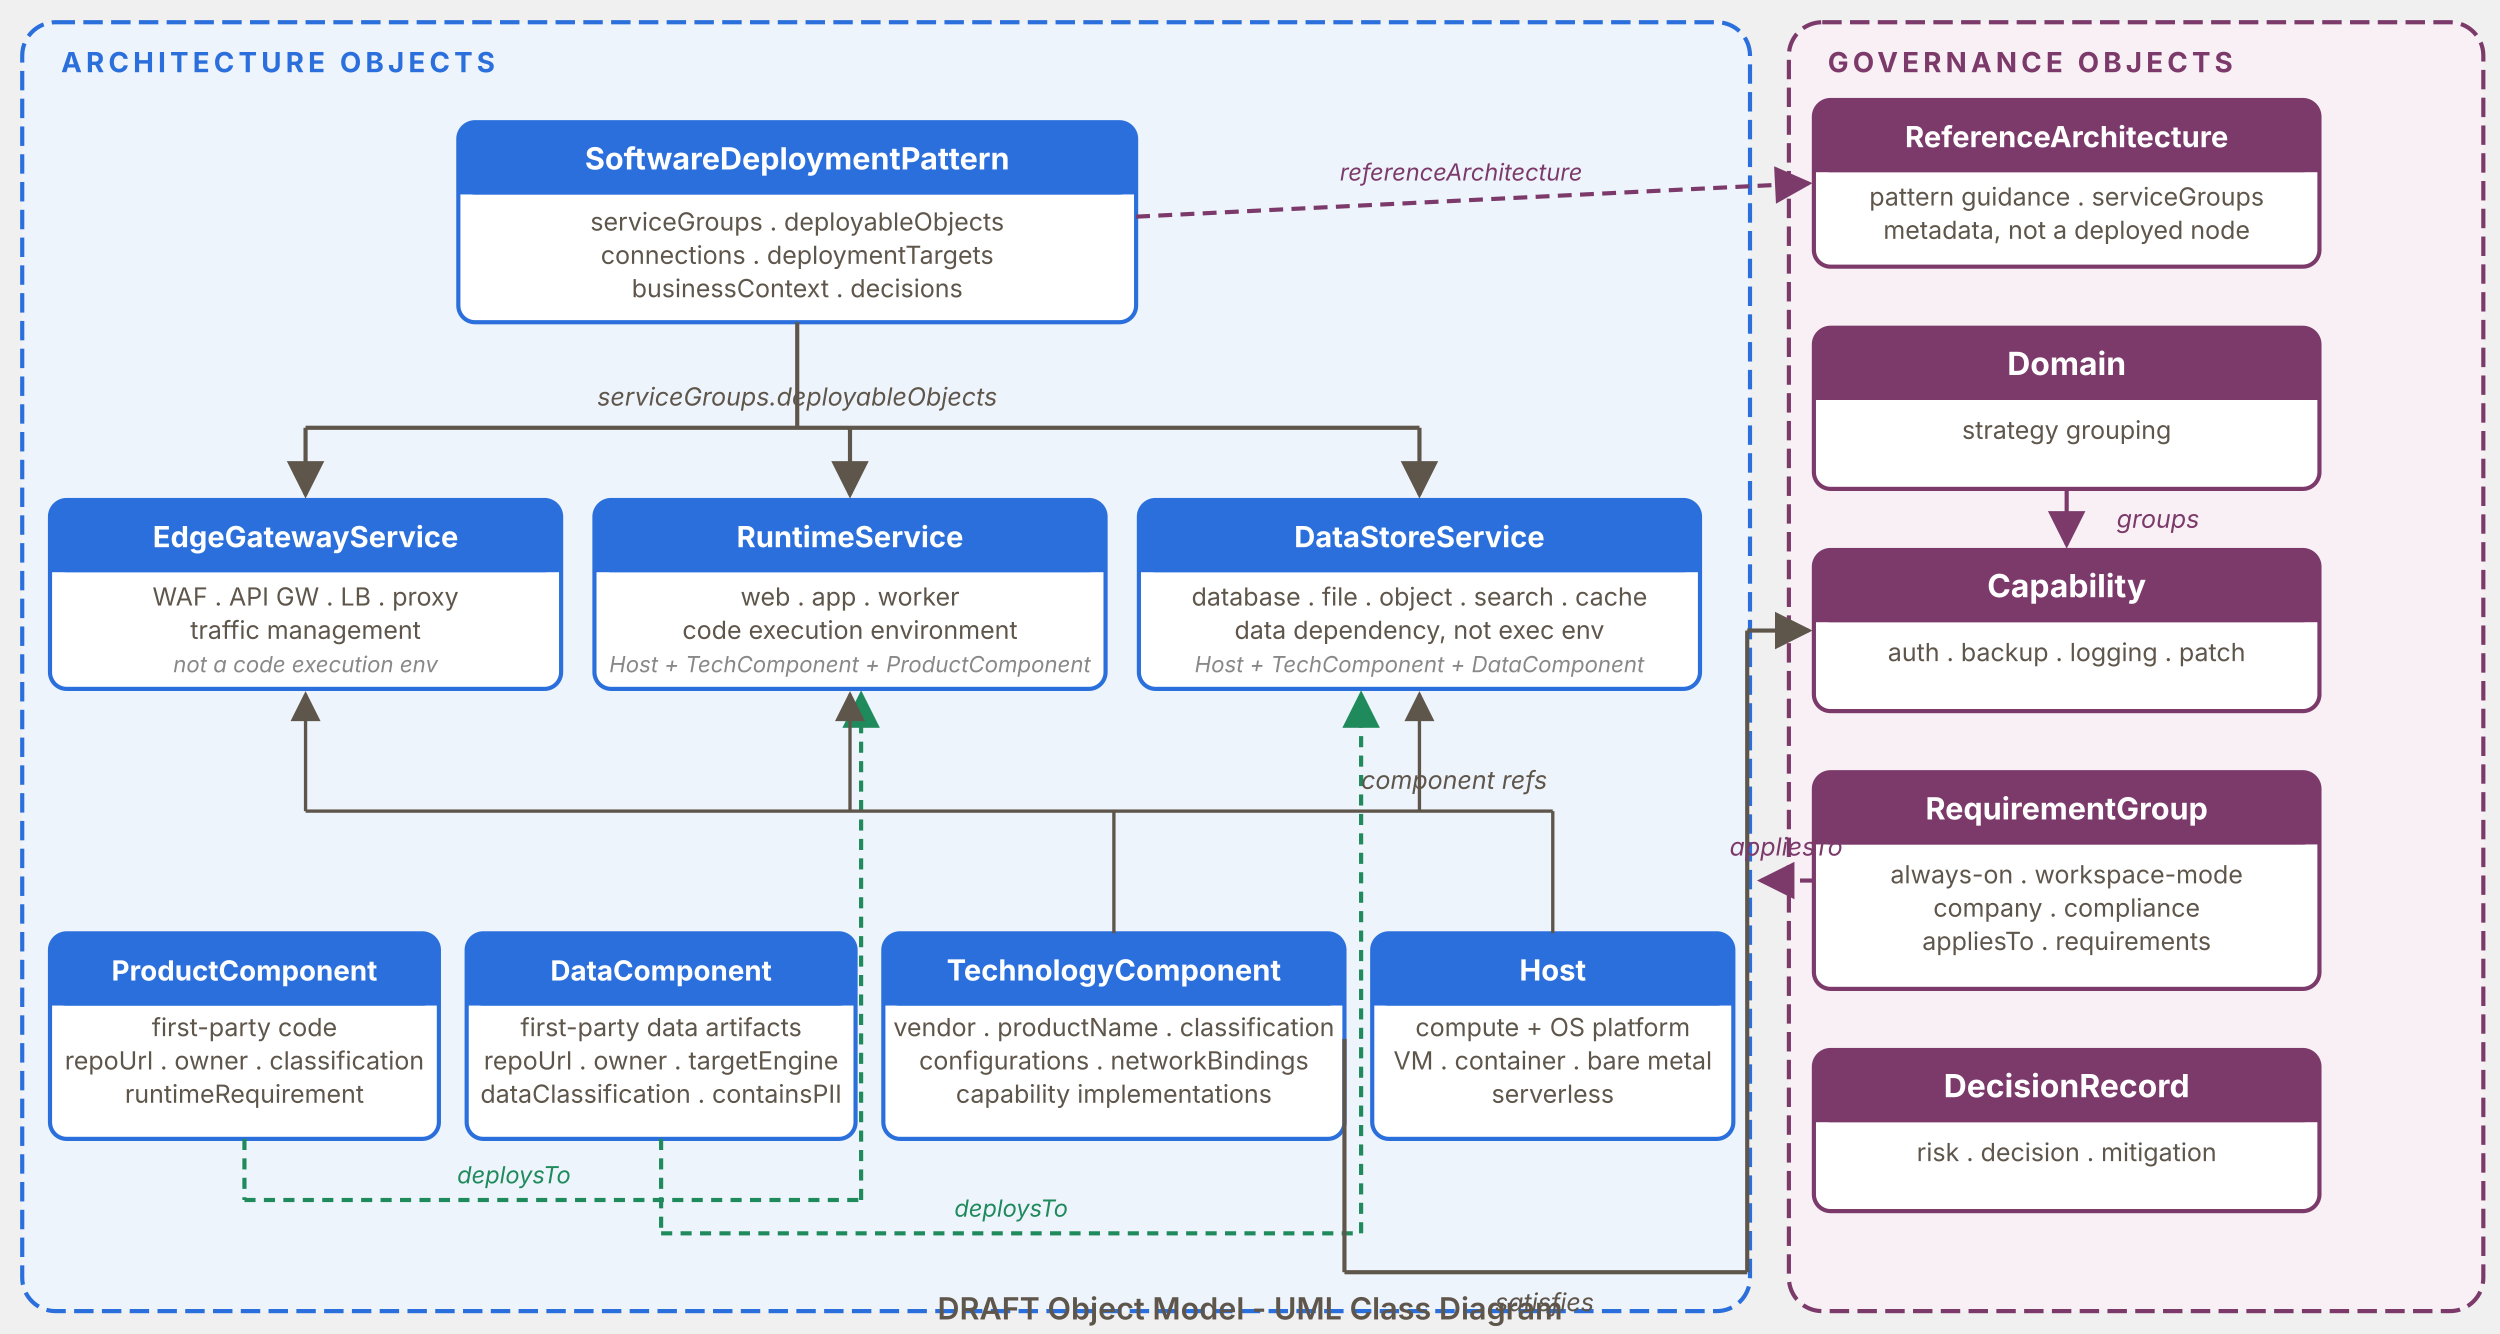
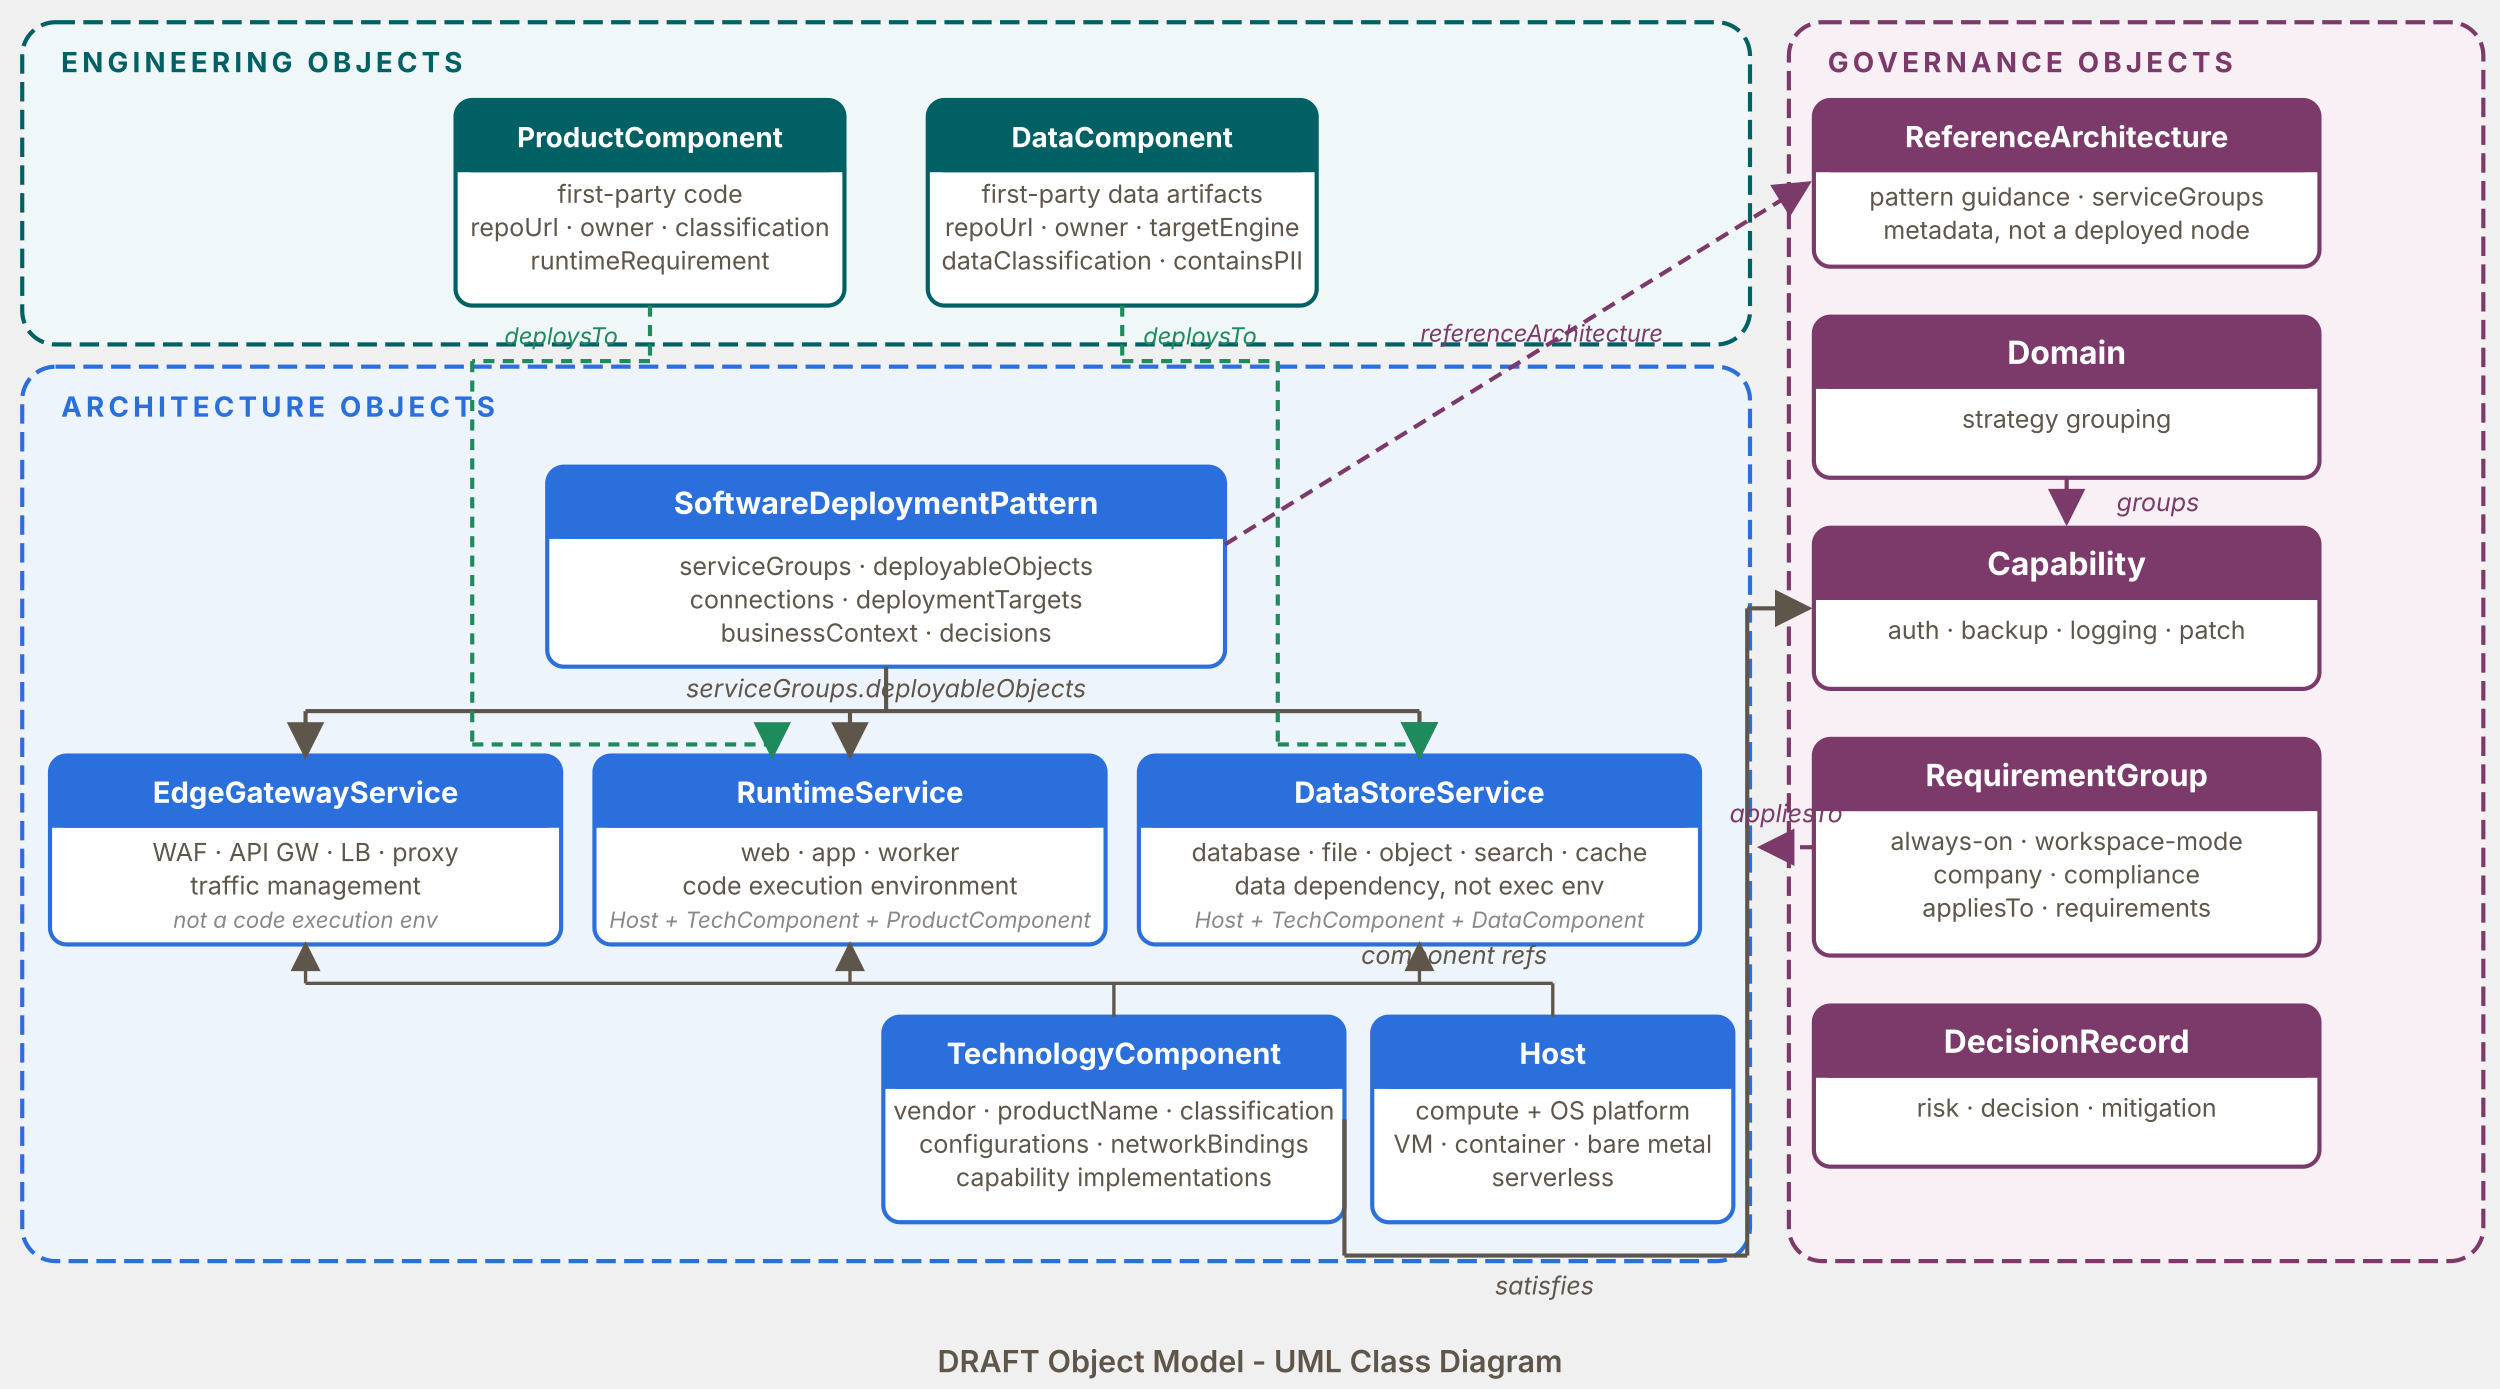
- <svg xmlns="http://www.w3.org/2000/svg" viewBox="0 0 900 480" width="900" height="480" font-family="Inter, ui-sans-serif, system-ui, sans-serif">
+ <svg xmlns="http://www.w3.org/2000/svg" viewBox="0 0 900 500" width="900" height="500" font-family="Inter, ui-sans-serif, system-ui, sans-serif">
  <defs>
    <marker id="arr" markerWidth="9" markerHeight="9" refX="8" refY="4.5" orient="auto">
      <polygon points="0 0, 9 4.5, 0 9" fill="#5f564b" />
    </marker>
    <marker id="arr-p" markerWidth="9" markerHeight="9" refX="8" refY="4.5" orient="auto">
      <polygon points="0 0, 9 4.5, 0 9" fill="#7c3a6b" />
    </marker>
    <marker id="arr-g" markerWidth="9" markerHeight="9" refX="8" refY="4.5" orient="auto">
      <polygon points="0 0, 9 4.5, 0 9" fill="#1f8a5b" />
    </marker>
  </defs>
-   <rect x="8" y="8" width="622" height="464" rx="12" fill="#eef4fc" stroke="#2a6fdb" stroke-width="1.5" stroke-dasharray="7 3" />
-   <text x="22" y="26" font-size="10" font-weight="700" letter-spacing="1.5" fill="#2a6fdb">ARCHITECTURE OBJECTS</text>
-   <rect x="644" y="8" width="250" height="464" rx="12" fill="#f8f0f5" stroke="#7c3a6b" stroke-width="1.5" stroke-dasharray="7 3" />
+   <rect x="8" y="8" width="622" height="116" rx="12" fill="#f0f7f8" stroke="#006064" stroke-width="1.5" stroke-dasharray="7 3" />
+   <text x="22" y="26" font-size="10" font-weight="700" letter-spacing="1.5" fill="#006064">ENGINEERING OBJECTS</text>
+   <rect x="164" y="36" width="140" height="74" rx="6" fill="white" stroke="#006064" stroke-width="1.5" />
+   <rect x="164" y="36" width="140" height="26" rx="6" fill="#006064" />
+   <rect x="164" y="56" width="140" height="6" fill="#006064" />
+   <text x="234" y="53" font-size="10" fill="white" text-anchor="middle" font-weight="700">ProductComponent</text>
+   <text x="234" y="73" font-size="9" fill="#5f564b" text-anchor="middle">first-party code</text>
+   <text x="234" y="85" font-size="9" fill="#5f564b" text-anchor="middle">repoUrl · owner · classification</text>
+   <text x="234" y="97" font-size="9" fill="#5f564b" text-anchor="middle">runtimeRequirement</text>
+   <rect x="334" y="36" width="140" height="74" rx="6" fill="white" stroke="#006064" stroke-width="1.5" />
+   <rect x="334" y="36" width="140" height="26" rx="6" fill="#006064" />
+   <rect x="334" y="56" width="140" height="6" fill="#006064" />
+   <text x="404" y="53" font-size="10" fill="white" text-anchor="middle" font-weight="700">DataComponent</text>
+   <text x="404" y="73" font-size="9" fill="#5f564b" text-anchor="middle">first-party data artifacts</text>
+   <text x="404" y="85" font-size="9" fill="#5f564b" text-anchor="middle">repoUrl · owner · targetEngine</text>
+   <text x="404" y="97" font-size="9" fill="#5f564b" text-anchor="middle">dataClassification · containsPII</text>
+   <rect x="8" y="132" width="622" height="322" rx="12" fill="#eef4fc" stroke="#2a6fdb" stroke-width="1.5" stroke-dasharray="7 3" />
+   <text x="22" y="150" font-size="10" font-weight="700" letter-spacing="1.5" fill="#2a6fdb">ARCHITECTURE OBJECTS</text>
+   <rect x="197" y="168" width="244" height="72" rx="6" fill="white" stroke="#2a6fdb" stroke-width="1.5" />
+   <rect x="197" y="168" width="244" height="26" rx="6" fill="#2a6fdb" />
+   <rect x="197" y="188" width="244" height="6" fill="#2a6fdb" />
+   <text x="319" y="185" font-size="11" fill="white" text-anchor="middle" font-weight="700">SoftwareDeploymentPattern</text>
+   <text x="319" y="207" font-size="9" fill="#5f564b" text-anchor="middle">serviceGroups · deployableObjects</text>
+   <text x="319" y="219" font-size="9" fill="#5f564b" text-anchor="middle">connections · deploymentTargets</text>
+   <text x="319" y="231" font-size="9" fill="#5f564b" text-anchor="middle">businessContext · decisions</text>
+   <rect x="18" y="272" width="184" height="68" rx="6" fill="white" stroke="#2a6fdb" stroke-width="1.5" />
+   <rect x="18" y="272" width="184" height="26" rx="6" fill="#2a6fdb" />
+   <rect x="18" y="292" width="184" height="6" fill="#2a6fdb" />
+   <text x="110" y="289" font-size="10.5" fill="white" text-anchor="middle" font-weight="700">EdgeGatewayService</text>
+   <text x="110" y="310" font-size="9" fill="#5f564b" text-anchor="middle">WAF · API GW · LB · proxy</text>
+   <text x="110" y="322" font-size="9" fill="#5f564b" text-anchor="middle">traffic management</text>
+   <text x="110" y="334" font-size="8" fill="#888" text-anchor="middle" font-style="italic">not a code execution env</text>
+   <rect x="214" y="272" width="184" height="68" rx="6" fill="white" stroke="#2a6fdb" stroke-width="1.5" />
+   <rect x="214" y="272" width="184" height="26" rx="6" fill="#2a6fdb" />
+   <rect x="214" y="292" width="184" height="6" fill="#2a6fdb" />
+   <text x="306" y="289" font-size="10.5" fill="white" text-anchor="middle" font-weight="700">RuntimeService</text>
+   <text x="306" y="310" font-size="9" fill="#5f564b" text-anchor="middle">web · app · worker</text>
+   <text x="306" y="322" font-size="9" fill="#5f564b" text-anchor="middle">code execution environment</text>
+   <text x="306" y="334" font-size="8" fill="#888" text-anchor="middle" font-style="italic">Host + TechComponent + ProductComponent</text>
+   <rect x="410" y="272" width="202" height="68" rx="6" fill="white" stroke="#2a6fdb" stroke-width="1.5" />
+   <rect x="410" y="272" width="202" height="26" rx="6" fill="#2a6fdb" />
+   <rect x="410" y="292" width="202" height="6" fill="#2a6fdb" />
+   <text x="511" y="289" font-size="10.5" fill="white" text-anchor="middle" font-weight="700">DataStoreService</text>
+   <text x="511" y="310" font-size="9" fill="#5f564b" text-anchor="middle">database · file · object · search · cache</text>
+   <text x="511" y="322" font-size="9" fill="#5f564b" text-anchor="middle">data dependency, not exec env</text>
+   <text x="511" y="334" font-size="8" fill="#888" text-anchor="middle" font-style="italic">Host + TechComponent + DataComponent</text>
+   <rect x="318" y="366" width="166" height="74" rx="6" fill="white" stroke="#2a6fdb" stroke-width="1.5" />
+   <rect x="318" y="366" width="166" height="26" rx="6" fill="#2a6fdb" />
+   <rect x="318" y="386" width="166" height="6" fill="#2a6fdb" />
+   <text x="401" y="383" font-size="10.5" fill="white" text-anchor="middle" font-weight="700">TechnologyComponent</text>
+   <text x="401" y="403" font-size="9" fill="#5f564b" text-anchor="middle">vendor · productName · classification</text>
+   <text x="401" y="415" font-size="9" fill="#5f564b" text-anchor="middle">configurations · networkBindings</text>
+   <text x="401" y="427" font-size="9" fill="#5f564b" text-anchor="middle">capability implementations</text>
+   <rect x="494" y="366" width="130" height="74" rx="6" fill="white" stroke="#2a6fdb" stroke-width="1.5" />
+   <rect x="494" y="366" width="130" height="26" rx="6" fill="#2a6fdb" />
+   <rect x="494" y="386" width="130" height="6" fill="#2a6fdb" />
+   <text x="559" y="383" font-size="10.5" fill="white" text-anchor="middle" font-weight="700">Host</text>
+   <text x="559" y="403" font-size="9" fill="#5f564b" text-anchor="middle">compute + OS platform</text>
+   <text x="559" y="415" font-size="9" fill="#5f564b" text-anchor="middle">VM · container · bare metal</text>
+   <text x="559" y="427" font-size="9" fill="#5f564b" text-anchor="middle">serverless</text>
+   <rect x="644" y="8" width="250" height="446" rx="12" fill="#f8f0f5" stroke="#7c3a6b" stroke-width="1.5" stroke-dasharray="7 3" />
  <text x="658" y="26" font-size="10" font-weight="700" letter-spacing="1.5" fill="#7c3a6b">GOVERNANCE OBJECTS</text>
-   <rect x="165" y="44" width="244" height="72" rx="6" fill="white" stroke="#2a6fdb" stroke-width="1.5" />
-   <rect x="165" y="44" width="244" height="26" rx="6" fill="#2a6fdb" />
-   <rect x="165" y="64" width="244" height="6" fill="#2a6fdb" />
-   <text x="287" y="61" font-size="11" fill="white" text-anchor="middle" font-weight="700">SoftwareDeploymentPattern</text>
-   <text x="287" y="83" font-size="9" fill="#5f564b" text-anchor="middle">serviceGroups . deployableObjects</text>
-   <text x="287" y="95" font-size="9" fill="#5f564b" text-anchor="middle">connections . deploymentTargets</text>
-   <text x="287" y="107" font-size="9" fill="#5f564b" text-anchor="middle">businessContext . decisions</text>
-   <rect x="18" y="180" width="184" height="68" rx="6" fill="white" stroke="#2a6fdb" stroke-width="1.5" />
-   <rect x="18" y="180" width="184" height="26" rx="6" fill="#2a6fdb" />
-   <rect x="18" y="200" width="184" height="6" fill="#2a6fdb" />
-   <text x="110" y="197" font-size="10.5" fill="white" text-anchor="middle" font-weight="700">EdgeGatewayService</text>
-   <text x="110" y="218" font-size="9" fill="#5f564b" text-anchor="middle">WAF . API GW . LB . proxy</text>
-   <text x="110" y="230" font-size="9" fill="#5f564b" text-anchor="middle">traffic management</text>
-   <text x="110" y="242" font-size="8" fill="#888" text-anchor="middle" font-style="italic">not a code execution env</text>
-   <rect x="214" y="180" width="184" height="68" rx="6" fill="white" stroke="#2a6fdb" stroke-width="1.5" />
-   <rect x="214" y="180" width="184" height="26" rx="6" fill="#2a6fdb" />
-   <rect x="214" y="200" width="184" height="6" fill="#2a6fdb" />
-   <text x="306" y="197" font-size="10.5" fill="white" text-anchor="middle" font-weight="700">RuntimeService</text>
-   <text x="306" y="218" font-size="9" fill="#5f564b" text-anchor="middle">web . app . worker</text>
-   <text x="306" y="230" font-size="9" fill="#5f564b" text-anchor="middle">code execution environment</text>
-   <text x="306" y="242" font-size="8" fill="#888" text-anchor="middle" font-style="italic">Host + TechComponent + ProductComponent</text>
-   <rect x="410" y="180" width="202" height="68" rx="6" fill="white" stroke="#2a6fdb" stroke-width="1.5" />
-   <rect x="410" y="180" width="202" height="26" rx="6" fill="#2a6fdb" />
-   <rect x="410" y="200" width="202" height="6" fill="#2a6fdb" />
-   <text x="511" y="197" font-size="10.5" fill="white" text-anchor="middle" font-weight="700">DataStoreService</text>
-   <text x="511" y="218" font-size="9" fill="#5f564b" text-anchor="middle">database . file . object . search . cache</text>
-   <text x="511" y="230" font-size="9" fill="#5f564b" text-anchor="middle">data dependency, not exec env</text>
-   <text x="511" y="242" font-size="8" fill="#888" text-anchor="middle" font-style="italic">Host + TechComponent + DataComponent</text>
-   <rect x="18" y="336" width="140" height="74" rx="6" fill="white" stroke="#2a6fdb" stroke-width="1.5" />
-   <rect x="18" y="336" width="140" height="26" rx="6" fill="#2a6fdb" />
-   <rect x="18" y="356" width="140" height="6" fill="#2a6fdb" />
-   <text x="88" y="353" font-size="10" fill="white" text-anchor="middle" font-weight="700">ProductComponent</text>
-   <text x="88" y="373" font-size="9" fill="#5f564b" text-anchor="middle">first-party code</text>
-   <text x="88" y="385" font-size="9" fill="#5f564b" text-anchor="middle">repoUrl . owner . classification</text>
-   <text x="88" y="397" font-size="9" fill="#5f564b" text-anchor="middle">runtimeRequirement</text>
-   <rect x="168" y="336" width="140" height="74" rx="6" fill="white" stroke="#2a6fdb" stroke-width="1.5" />
-   <rect x="168" y="336" width="140" height="26" rx="6" fill="#2a6fdb" />
-   <rect x="168" y="356" width="140" height="6" fill="#2a6fdb" />
-   <text x="238" y="353" font-size="10" fill="white" text-anchor="middle" font-weight="700">DataComponent</text>
-   <text x="238" y="373" font-size="9" fill="#5f564b" text-anchor="middle">first-party data artifacts</text>
-   <text x="238" y="385" font-size="9" fill="#5f564b" text-anchor="middle">repoUrl . owner . targetEngine</text>
-   <text x="238" y="397" font-size="9" fill="#5f564b" text-anchor="middle">dataClassification . containsPII</text>
-   <rect x="318" y="336" width="166" height="74" rx="6" fill="white" stroke="#2a6fdb" stroke-width="1.5" />
-   <rect x="318" y="336" width="166" height="26" rx="6" fill="#2a6fdb" />
-   <rect x="318" y="356" width="166" height="6" fill="#2a6fdb" />
-   <text x="401" y="353" font-size="10.5" fill="white" text-anchor="middle" font-weight="700">TechnologyComponent</text>
-   <text x="401" y="373" font-size="9" fill="#5f564b" text-anchor="middle">vendor . productName . classification</text>
-   <text x="401" y="385" font-size="9" fill="#5f564b" text-anchor="middle">configurations . networkBindings</text>
-   <text x="401" y="397" font-size="9" fill="#5f564b" text-anchor="middle">capability implementations</text>
-   <rect x="494" y="336" width="130" height="74" rx="6" fill="white" stroke="#2a6fdb" stroke-width="1.5" />
-   <rect x="494" y="336" width="130" height="26" rx="6" fill="#2a6fdb" />
-   <rect x="494" y="356" width="130" height="6" fill="#2a6fdb" />
-   <text x="559" y="353" font-size="10.5" fill="white" text-anchor="middle" font-weight="700">Host</text>
-   <text x="559" y="373" font-size="9" fill="#5f564b" text-anchor="middle">compute + OS platform</text>
-   <text x="559" y="385" font-size="9" fill="#5f564b" text-anchor="middle">VM . container . bare metal</text>
-   <text x="559" y="397" font-size="9" fill="#5f564b" text-anchor="middle">serverless</text>
  <rect x="653" y="36" width="182" height="60" rx="6" fill="white" stroke="#7c3a6b" stroke-width="1.5" />
  <rect x="653" y="36" width="182" height="26" rx="6" fill="#7c3a6b" />
  <rect x="653" y="56" width="182" height="6" fill="#7c3a6b" />
  <text x="744" y="53" font-size="10.5" fill="white" text-anchor="middle" font-weight="700">ReferenceArchitecture</text>
-   <text x="744" y="74" font-size="9" fill="#5f564b" text-anchor="middle">pattern guidance . serviceGroups</text>
+   <text x="744" y="74" font-size="9" fill="#5f564b" text-anchor="middle">pattern guidance · serviceGroups</text>
  <text x="744" y="86" font-size="9" fill="#5f564b" text-anchor="middle">metadata, not a deployed node</text>
-   <rect x="653" y="118" width="182" height="58" rx="6" fill="white" stroke="#7c3a6b" stroke-width="1.5" />
-   <rect x="653" y="118" width="182" height="26" rx="6" fill="#7c3a6b" />
-   <rect x="653" y="138" width="182" height="6" fill="#7c3a6b" />
-   <text x="744" y="135" font-size="11.5" fill="white" text-anchor="middle" font-weight="700">Domain</text>
-   <text x="744" y="158" font-size="9" fill="#5f564b" text-anchor="middle">strategy grouping</text>
-   <rect x="653" y="198" width="182" height="58" rx="6" fill="white" stroke="#7c3a6b" stroke-width="1.5" />
-   <rect x="653" y="198" width="182" height="26" rx="6" fill="#7c3a6b" />
-   <rect x="653" y="218" width="182" height="6" fill="#7c3a6b" />
-   <text x="744" y="215" font-size="11.5" fill="white" text-anchor="middle" font-weight="700">Capability</text>
-   <text x="744" y="238" font-size="9" fill="#5f564b" text-anchor="middle">auth . backup . logging . patch</text>
-   <rect x="653" y="278" width="182" height="78" rx="6" fill="white" stroke="#7c3a6b" stroke-width="1.5" />
-   <rect x="653" y="278" width="182" height="26" rx="6" fill="#7c3a6b" />
-   <rect x="653" y="298" width="182" height="6" fill="#7c3a6b" />
-   <text x="744" y="295" font-size="11" fill="white" text-anchor="middle" font-weight="700">RequirementGroup</text>
-   <text x="744" y="318" font-size="9" fill="#5f564b" text-anchor="middle">always-on . workspace-mode</text>
-   <text x="744" y="330" font-size="9" fill="#5f564b" text-anchor="middle">company . compliance</text>
-   <text x="744" y="342" font-size="9" fill="#5f564b" text-anchor="middle">appliesTo . requirements</text>
-   <rect x="653" y="378" width="182" height="58" rx="6" fill="white" stroke="#7c3a6b" stroke-width="1.5" />
-   <rect x="653" y="378" width="182" height="26" rx="6" fill="#7c3a6b" />
-   <rect x="653" y="398" width="182" height="6" fill="#7c3a6b" />
-   <text x="744" y="395" font-size="11.5" fill="white" text-anchor="middle" font-weight="700">DecisionRecord</text>
-   <text x="744" y="418" font-size="9" fill="#5f564b" text-anchor="middle">risk . decision . mitigation</text>
-   <line x1="409" y1="78" x2="651" y2="66" stroke="#7c3a6b" stroke-width="1.5" stroke-dasharray="5 3" marker-end="url(#arr-p)" />
-   <text x="526" y="65" font-size="8.5" fill="#7c3a6b" text-anchor="middle" font-style="italic">referenceArchitecture</text>
-   <line x1="287" y1="116" x2="287" y2="154" stroke="#5f564b" stroke-width="1.5" />
-   <line x1="110" y1="154" x2="511" y2="154" stroke="#5f564b" stroke-width="1.5" />
-   <line x1="110" y1="154" x2="110" y2="178" stroke="#5f564b" stroke-width="1.5" marker-end="url(#arr)" />
-   <line x1="306" y1="154" x2="306" y2="178" stroke="#5f564b" stroke-width="1.5" marker-end="url(#arr)" />
-   <line x1="511" y1="154" x2="511" y2="178" stroke="#5f564b" stroke-width="1.5" marker-end="url(#arr)" />
-   <text x="287" y="146" font-size="9" fill="#5f564b" text-anchor="middle" font-style="italic">serviceGroups.deployableObjects</text>
-   <line x1="88" y1="410" x2="88" y2="432" stroke="#1f8a5b" stroke-width="1.5" stroke-dasharray="4 3" />
-   <line x1="88" y1="432" x2="310" y2="432" stroke="#1f8a5b" stroke-width="1.5" stroke-dasharray="4 3" />
-   <line x1="310" y1="432" x2="310" y2="250" stroke="#1f8a5b" stroke-width="1.5" stroke-dasharray="4 3" marker-end="url(#arr-g)" />
-   <text x="185" y="426" font-size="8.5" fill="#1f8a5b" font-style="italic" text-anchor="middle">deploysTo</text>
-   <line x1="238" y1="410" x2="238" y2="444" stroke="#1f8a5b" stroke-width="1.5" stroke-dasharray="4 3" />
-   <line x1="238" y1="444" x2="490" y2="444" stroke="#1f8a5b" stroke-width="1.5" stroke-dasharray="4 3" />
-   <line x1="490" y1="444" x2="490" y2="250" stroke="#1f8a5b" stroke-width="1.5" stroke-dasharray="4 3" marker-end="url(#arr-g)" />
-   <text x="364" y="438" font-size="8.5" fill="#1f8a5b" font-style="italic" text-anchor="middle">deploysTo</text>
-   <line x1="401" y1="336" x2="401" y2="292" stroke="#5f564b" stroke-width="1.2" />
-   <line x1="559" y1="336" x2="559" y2="292" stroke="#5f564b" stroke-width="1.2" />
-   <line x1="110" y1="292" x2="559" y2="292" stroke="#5f564b" stroke-width="1.2" />
-   <line x1="110" y1="292" x2="110" y2="250" stroke="#5f564b" stroke-width="1.2" marker-end="url(#arr)" />
-   <line x1="306" y1="292" x2="306" y2="250" stroke="#5f564b" stroke-width="1.2" marker-end="url(#arr)" />
-   <line x1="511" y1="292" x2="511" y2="250" stroke="#5f564b" stroke-width="1.2" marker-end="url(#arr)" />
-   <text x="490" y="284" font-size="9" fill="#5f564b" font-style="italic">component refs</text>
-   <line x1="484" y1="374" x2="484" y2="458" stroke="#5f564b" stroke-width="1.5" />
-   <line x1="484" y1="458" x2="629" y2="458" stroke="#5f564b" stroke-width="1.5" />
-   <line x1="629" y1="458" x2="629" y2="227" stroke="#5f564b" stroke-width="1.5" />
-   <line x1="629" y1="227" x2="651" y2="227" stroke="#5f564b" stroke-width="1.5" marker-end="url(#arr)" />
-   <text x="556" y="472" font-size="9" fill="#5f564b" font-style="italic" text-anchor="middle">satisfies</text>
-   <line x1="744" y1="176" x2="744" y2="196" stroke="#7c3a6b" stroke-width="1.5" marker-end="url(#arr-p)" />
-   <text x="762" y="190" font-size="9" fill="#7c3a6b" font-style="italic">groups</text>
-   <line x1="653" y1="317" x2="634" y2="317" stroke="#7c3a6b" stroke-width="1.5" stroke-dasharray="5 3" marker-end="url(#arr-p)" />
-   <text x="643" y="308" font-size="9" fill="#7c3a6b" text-anchor="middle" font-style="italic">appliesTo</text>
-   <text x="450" y="475" font-size="11" fill="#5f564b" text-anchor="middle" font-weight="600">DRAFT Object Model - UML Class Diagram</text>
+   <rect x="653" y="114" width="182" height="58" rx="6" fill="white" stroke="#7c3a6b" stroke-width="1.5" />
+   <rect x="653" y="114" width="182" height="26" rx="6" fill="#7c3a6b" />
+   <rect x="653" y="134" width="182" height="6" fill="#7c3a6b" />
+   <text x="744" y="131" font-size="11.5" fill="white" text-anchor="middle" font-weight="700">Domain</text>
+   <text x="744" y="154" font-size="9" fill="#5f564b" text-anchor="middle">strategy grouping</text>
+   <rect x="653" y="190" width="182" height="58" rx="6" fill="white" stroke="#7c3a6b" stroke-width="1.5" />
+   <rect x="653" y="190" width="182" height="26" rx="6" fill="#7c3a6b" />
+   <rect x="653" y="210" width="182" height="6" fill="#7c3a6b" />
+   <text x="744" y="207" font-size="11.5" fill="white" text-anchor="middle" font-weight="700">Capability</text>
+   <text x="744" y="230" font-size="9" fill="#5f564b" text-anchor="middle">auth · backup · logging · patch</text>
+   <rect x="653" y="266" width="182" height="78" rx="6" fill="white" stroke="#7c3a6b" stroke-width="1.5" />
+   <rect x="653" y="266" width="182" height="26" rx="6" fill="#7c3a6b" />
+   <rect x="653" y="286" width="182" height="6" fill="#7c3a6b" />
+   <text x="744" y="283" font-size="11" fill="white" text-anchor="middle" font-weight="700">RequirementGroup</text>
+   <text x="744" y="306" font-size="9" fill="#5f564b" text-anchor="middle">always-on · workspace-mode</text>
+   <text x="744" y="318" font-size="9" fill="#5f564b" text-anchor="middle">company · compliance</text>
+   <text x="744" y="330" font-size="9" fill="#5f564b" text-anchor="middle">appliesTo · requirements</text>
+   <rect x="653" y="362" width="182" height="58" rx="6" fill="white" stroke="#7c3a6b" stroke-width="1.5" />
+   <rect x="653" y="362" width="182" height="26" rx="6" fill="#7c3a6b" />
+   <rect x="653" y="382" width="182" height="6" fill="#7c3a6b" />
+   <text x="744" y="379" font-size="11.5" fill="white" text-anchor="middle" font-weight="700">DecisionRecord</text>
+   <text x="744" y="402" font-size="9" fill="#5f564b" text-anchor="middle">risk · decision · mitigation</text>
+   <line x1="441" y1="196" x2="651" y2="66" stroke="#7c3a6b" stroke-width="1.5" stroke-dasharray="5 3" marker-end="url(#arr-p)" />
+   <text x="555" y="123" font-size="8.5" fill="#7c3a6b" text-anchor="middle" font-style="italic">referenceArchitecture</text>
+   <line x1="319" y1="240" x2="319" y2="256" stroke="#5f564b" stroke-width="1.5" />
+   <line x1="110" y1="256" x2="511" y2="256" stroke="#5f564b" stroke-width="1.5" />
+   <line x1="110" y1="256" x2="110" y2="272" stroke="#5f564b" stroke-width="1.5" marker-end="url(#arr)" />
+   <line x1="306" y1="256" x2="306" y2="272" stroke="#5f564b" stroke-width="1.5" marker-end="url(#arr)" />
+   <line x1="511" y1="256" x2="511" y2="272" stroke="#5f564b" stroke-width="1.5" marker-end="url(#arr)" />
+   <text x="319" y="251" font-size="9" fill="#5f564b" text-anchor="middle" font-style="italic">serviceGroups.deployableObjects</text>
+   <line x1="234" y1="110" x2="234" y2="130" stroke="#1f8a5b" stroke-width="1.5" stroke-dasharray="4 3" />
+   <line x1="234" y1="130" x2="170" y2="130" stroke="#1f8a5b" stroke-width="1.5" stroke-dasharray="4 3" />
+   <line x1="170" y1="130" x2="170" y2="268" stroke="#1f8a5b" stroke-width="1.5" stroke-dasharray="4 3" />
+   <line x1="170" y1="268" x2="278" y2="268" stroke="#1f8a5b" stroke-width="1.5" stroke-dasharray="4 3" />
+   <line x1="278" y1="268" x2="278" y2="272" stroke="#1f8a5b" stroke-width="1.5" stroke-dasharray="4 3" marker-end="url(#arr-g)" />
+   <text x="202" y="124" font-size="8.5" fill="#1f8a5b" text-anchor="middle" font-style="italic">deploysTo</text>
+   <line x1="404" y1="110" x2="404" y2="130" stroke="#1f8a5b" stroke-width="1.5" stroke-dasharray="4 3" />
+   <line x1="404" y1="130" x2="460" y2="130" stroke="#1f8a5b" stroke-width="1.5" stroke-dasharray="4 3" />
+   <line x1="460" y1="130" x2="460" y2="268" stroke="#1f8a5b" stroke-width="1.5" stroke-dasharray="4 3" />
+   <line x1="460" y1="268" x2="511" y2="268" stroke="#1f8a5b" stroke-width="1.5" stroke-dasharray="4 3" />
+   <line x1="511" y1="268" x2="511" y2="272" stroke="#1f8a5b" stroke-width="1.5" stroke-dasharray="4 3" marker-end="url(#arr-g)" />
+   <text x="432" y="124" font-size="8.5" fill="#1f8a5b" text-anchor="middle" font-style="italic">deploysTo</text>
+   <line x1="401" y1="366" x2="401" y2="354" stroke="#5f564b" stroke-width="1.2" />
+   <line x1="559" y1="366" x2="559" y2="354" stroke="#5f564b" stroke-width="1.2" />
+   <line x1="110" y1="354" x2="559" y2="354" stroke="#5f564b" stroke-width="1.2" />
+   <line x1="110" y1="354" x2="110" y2="340" stroke="#5f564b" stroke-width="1.2" marker-end="url(#arr)" />
+   <line x1="306" y1="354" x2="306" y2="340" stroke="#5f564b" stroke-width="1.2" marker-end="url(#arr)" />
+   <line x1="511" y1="354" x2="511" y2="340" stroke="#5f564b" stroke-width="1.2" marker-end="url(#arr)" />
+   <text x="490" y="347" font-size="9" fill="#5f564b" font-style="italic">component refs</text>
+   <line x1="484" y1="403" x2="484" y2="452" stroke="#5f564b" stroke-width="1.5" />
+   <line x1="484" y1="452" x2="629" y2="452" stroke="#5f564b" stroke-width="1.5" />
+   <line x1="629" y1="452" x2="629" y2="219" stroke="#5f564b" stroke-width="1.5" />
+   <line x1="629" y1="219" x2="651" y2="219" stroke="#5f564b" stroke-width="1.5" marker-end="url(#arr)" />
+   <text x="556" y="466" font-size="9" fill="#5f564b" text-anchor="middle" font-style="italic">satisfies</text>
+   <line x1="744" y1="172" x2="744" y2="188" stroke="#7c3a6b" stroke-width="1.5" marker-end="url(#arr-p)" />
+   <text x="762" y="184" font-size="9" fill="#7c3a6b" font-style="italic">groups</text>
+   <line x1="653" y1="305" x2="634" y2="305" stroke="#7c3a6b" stroke-width="1.5" stroke-dasharray="5 3" marker-end="url(#arr-p)" />
+   <text x="643" y="296" font-size="9" fill="#7c3a6b" text-anchor="middle" font-style="italic">appliesTo</text>
+   <text x="450" y="494" font-size="11" fill="#5f564b" text-anchor="middle" font-weight="600">DRAFT Object Model - UML Class Diagram</text>
</svg>
